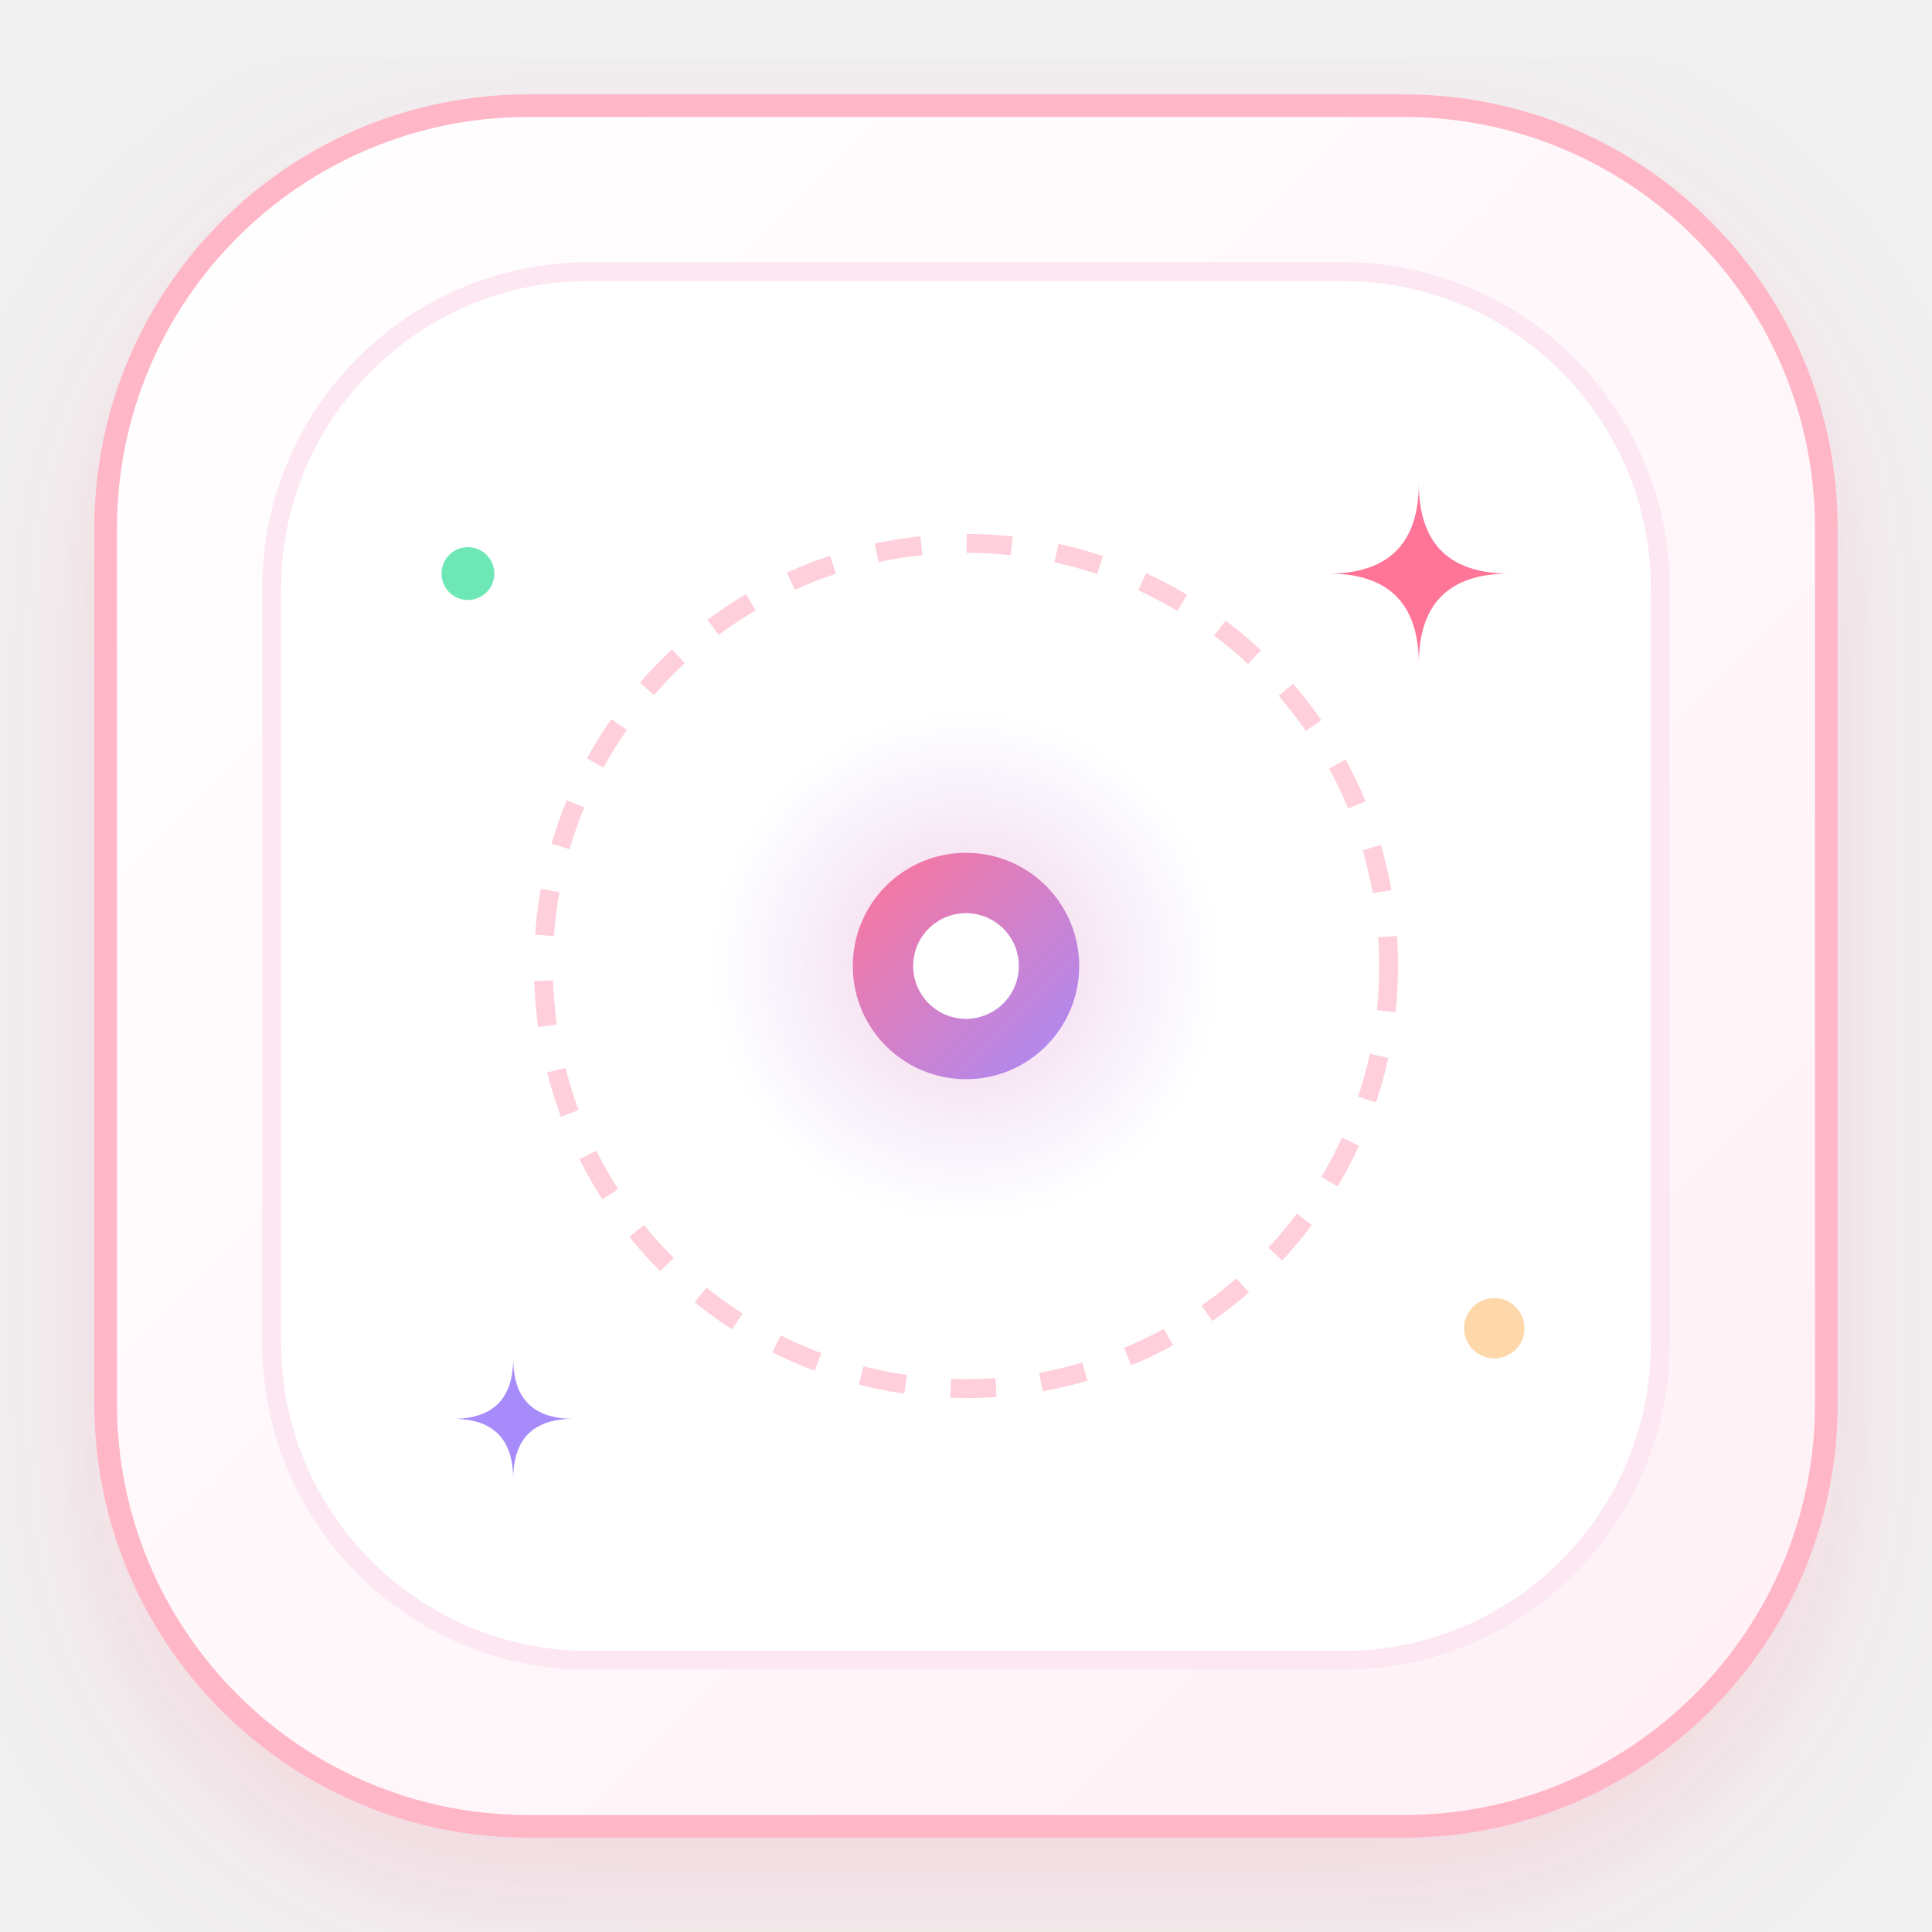
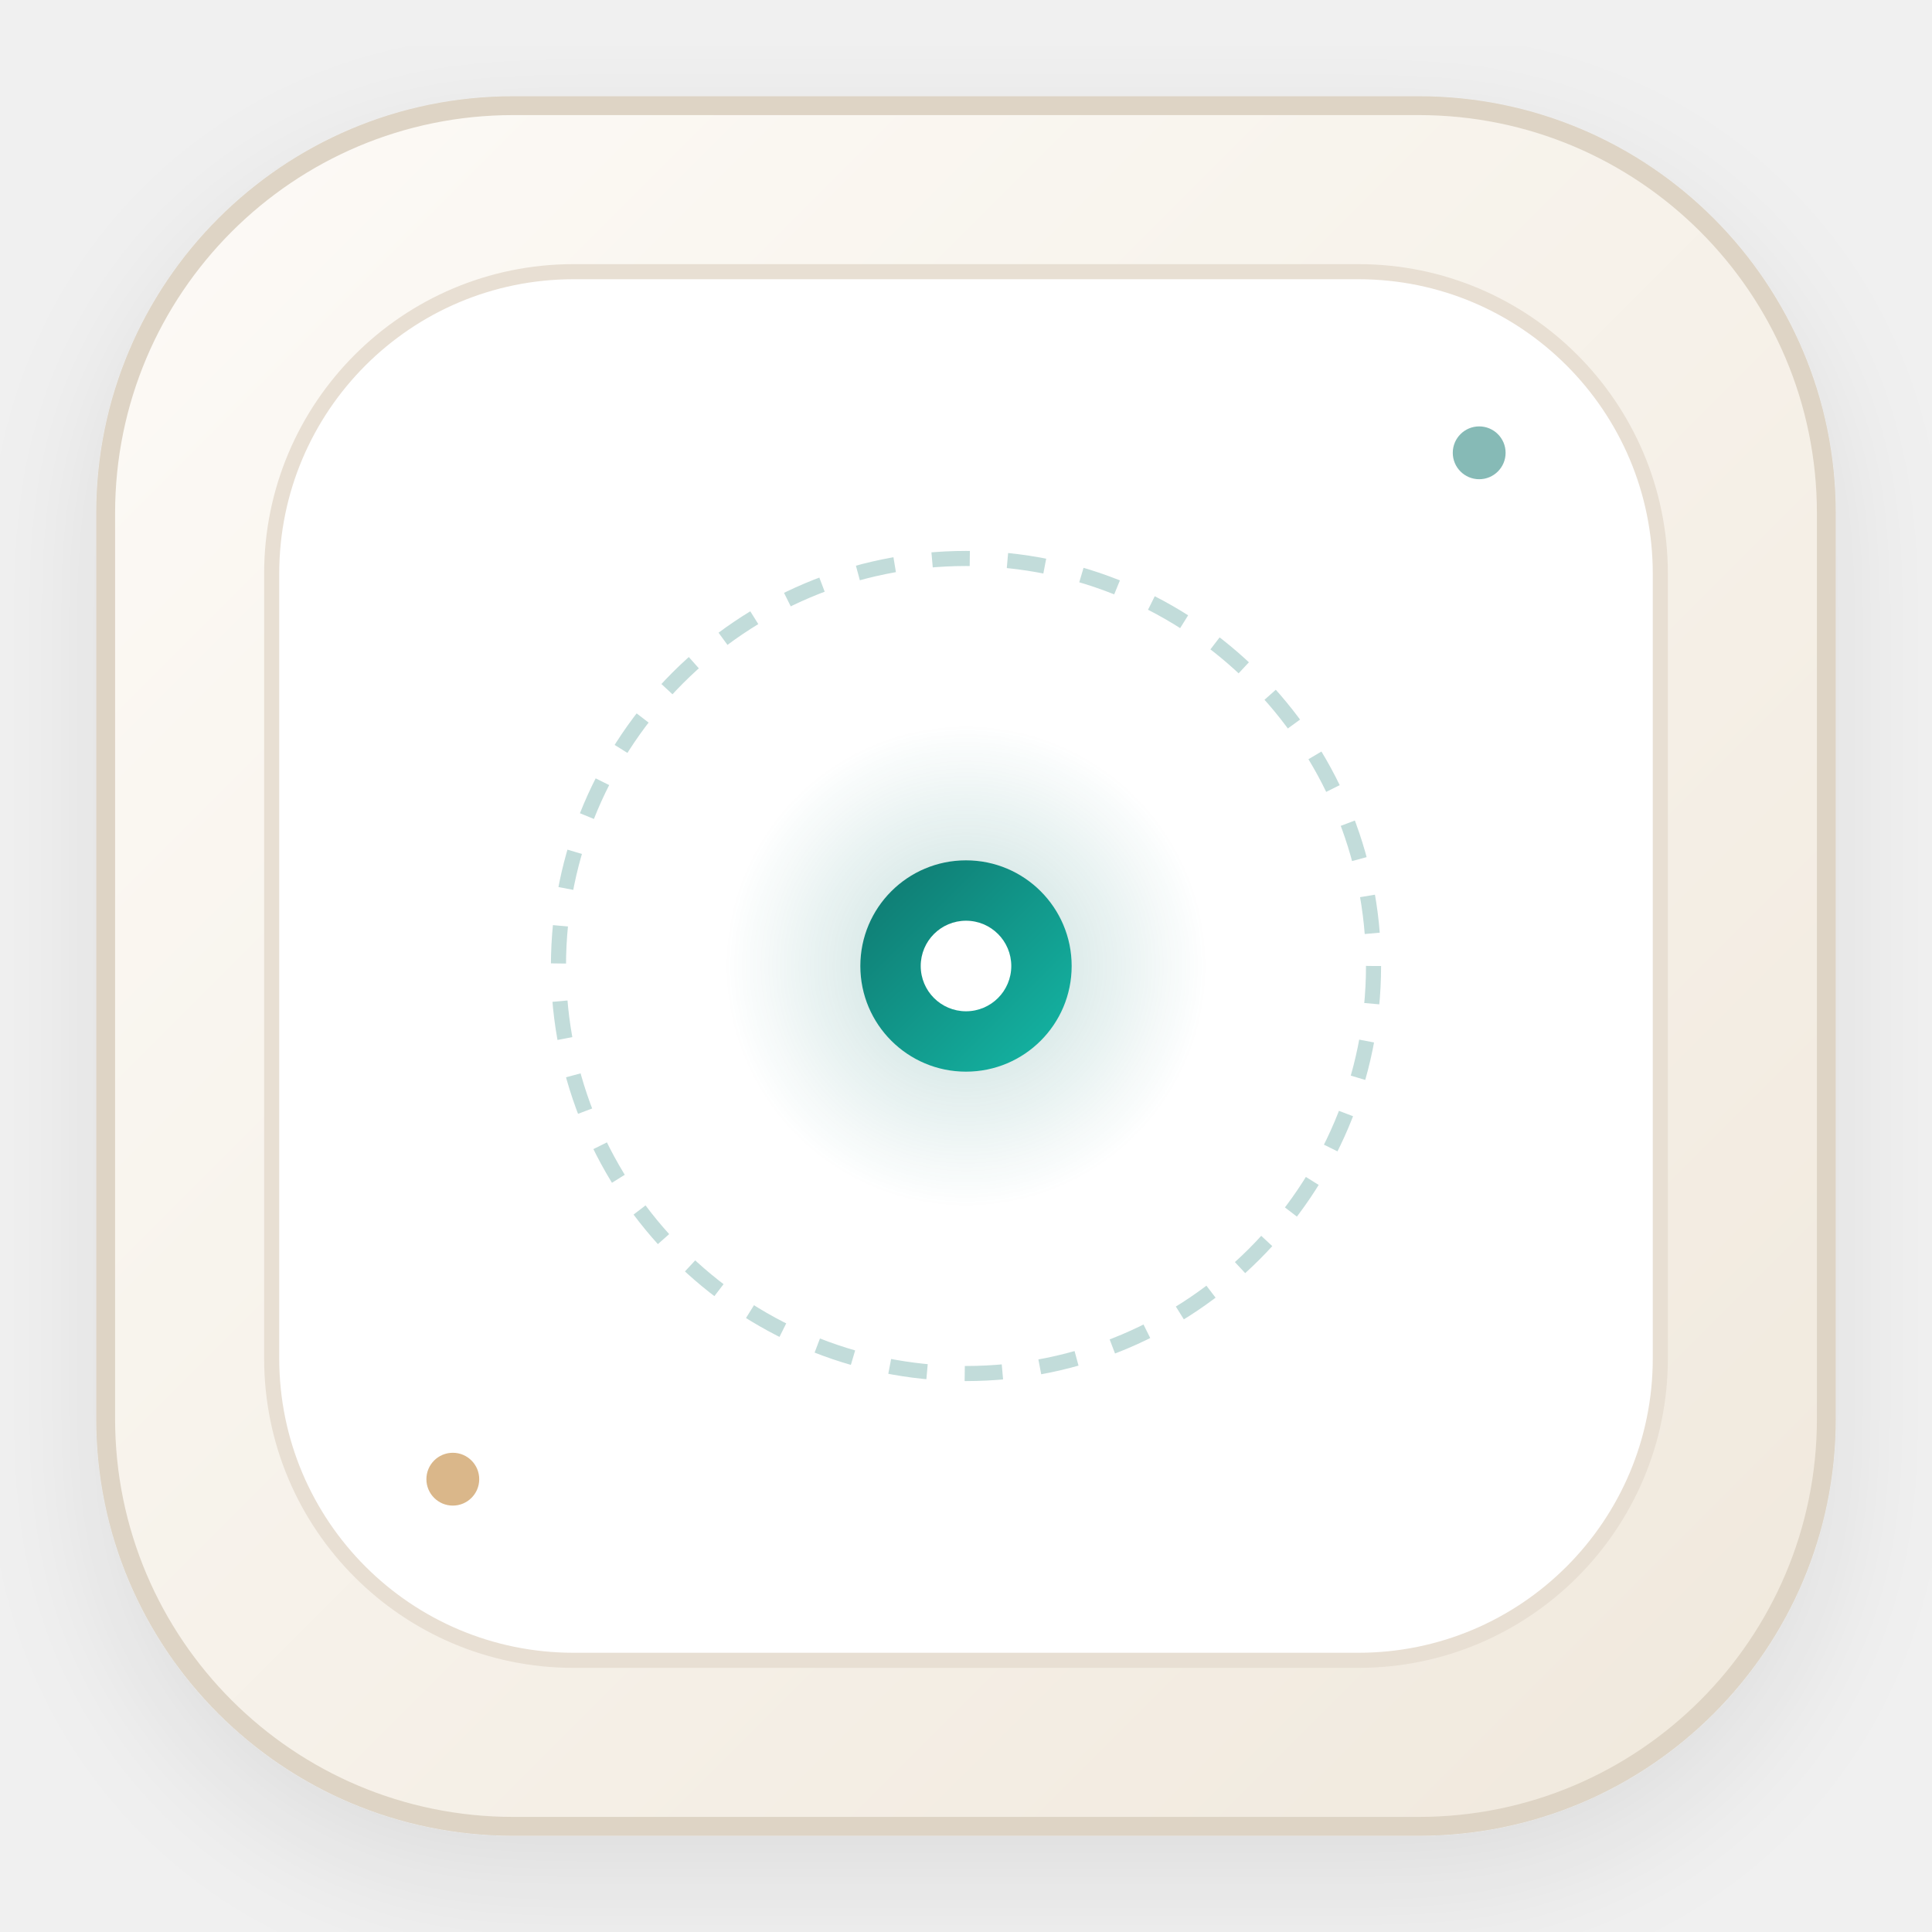
<svg xmlns="http://www.w3.org/2000/svg" viewBox="0 0 256 256" width="256" height="256">
  <defs>
-     <linearGradient id="mochiBg" x1="0%" y1="0%" x2="100%" y2="100%">
-       <stop offset="0%" stop-color="#ffffff" />
-       <stop offset="100%" stop-color="#fff0f5" />
+     <linearGradient id="sandBase" x1="0%" y1="0%" x2="100%" y2="100%">
+       <stop offset="0%" stop-color="#fdfbf7" />
+       <stop offset="100%" stop-color="#f0e8dc" />
    </linearGradient>
-     <linearGradient id="sakuraGrad" x1="0%" y1="0%" x2="100%" y2="100%">
-       <stop offset="0%" stop-color="#ff7597" />
-       <stop offset="100%" stop-color="#a78bfa" />
+     <linearGradient id="tealGrad" x1="0%" y1="0%" x2="100%" y2="100%">
+       <stop offset="0%" stop-color="#0f766e" />
+       <stop offset="100%" stop-color="#14b8a6" />
    </linearGradient>
-     <radialGradient id="touchGlow" cx="50%" cy="50%" r="50%">
-       <stop offset="0%" stop-color="#ff7597" stop-opacity="0.35" />
-       <stop offset="100%" stop-color="#a78bfa" stop-opacity="0" />
+     <radialGradient id="tealGlow" cx="50%" cy="50%" r="50%">
+       <stop offset="0%" stop-color="#0f766e" stop-opacity="0.25" />
+       <stop offset="100%" stop-color="#0f766e" stop-opacity="0" />
    </radialGradient>
-     <filter id="pastelShadow" x="-20%" y="-20%" width="140%" height="140%">
-       <feDropShadow dx="0" dy="8" stdDeviation="10" flood-color="#ff7597" flood-opacity="0.2" />
+     <filter id="softShadow" x="-15%" y="-15%" width="130%" height="130%">
+       <feDropShadow dx="0" dy="6" stdDeviation="8" flood-color="#182221" flood-opacity="0.08" />
    </filter>
  </defs>
-   <rect x="14" y="14" width="228" height="228" rx="56" fill="url(#mochiBg)" stroke="#ffb6c7" stroke-width="3" filter="url(#pastelShadow)" />
-   <rect x="36" y="36" width="184" height="184" rx="42" fill="#ffffff" stroke="#fce7f3" stroke-width="2.5" />
-   <circle cx="128" cy="128" r="56" fill="none" stroke="#ff7597" stroke-width="2.5" stroke-opacity="0.35" stroke-dasharray="6 6" />
-   <circle cx="128" cy="128" r="34" fill="url(#touchGlow)" />
-   <circle cx="128" cy="128" r="15" fill="url(#sakuraGrad)" />
-   <circle cx="128" cy="128" r="7" fill="#ffffff" />
-   <path d="M188 64 Q188 76 200 76 Q188 76 188 88 Q188 76 176 76 Q188 76 188 64 Z" fill="#ff7597" />
-   <path d="M68 180 Q68 188 76 188 Q68 188 68 196 Q68 188 60 188 Q68 188 68 180 Z" fill="#a78bfa" />
-   <circle cx="198" cy="176" r="4" fill="#fed7aa" />
-   <circle cx="62" cy="76" r="3.5" fill="#6ee7b7" />
+   <rect x="14" y="14" width="228" height="228" rx="54" fill="url(#sandBase)" stroke="#ded4c5" stroke-width="2.5" filter="url(#softShadow)" />
+   <rect x="36" y="36" width="184" height="184" rx="40" fill="#ffffff" stroke="#e8dfd3" stroke-width="2" />
+   <circle cx="128" cy="128" r="54" fill="none" stroke="#0f766e" stroke-width="2" stroke-opacity="0.25" stroke-dasharray="5 5" />
+   <circle cx="128" cy="128" r="32" fill="url(#tealGlow)" />
+   <circle cx="128" cy="128" r="14" fill="url(#tealGrad)" />
+   <circle cx="128" cy="128" r="6" fill="#ffffff" />
+   <circle cx="196" cy="60" r="3.5" fill="#0f766e" fill-opacity="0.5" />
+   <circle cx="60" cy="196" r="3.5" fill="#c2883c" fill-opacity="0.6" />
</svg>
